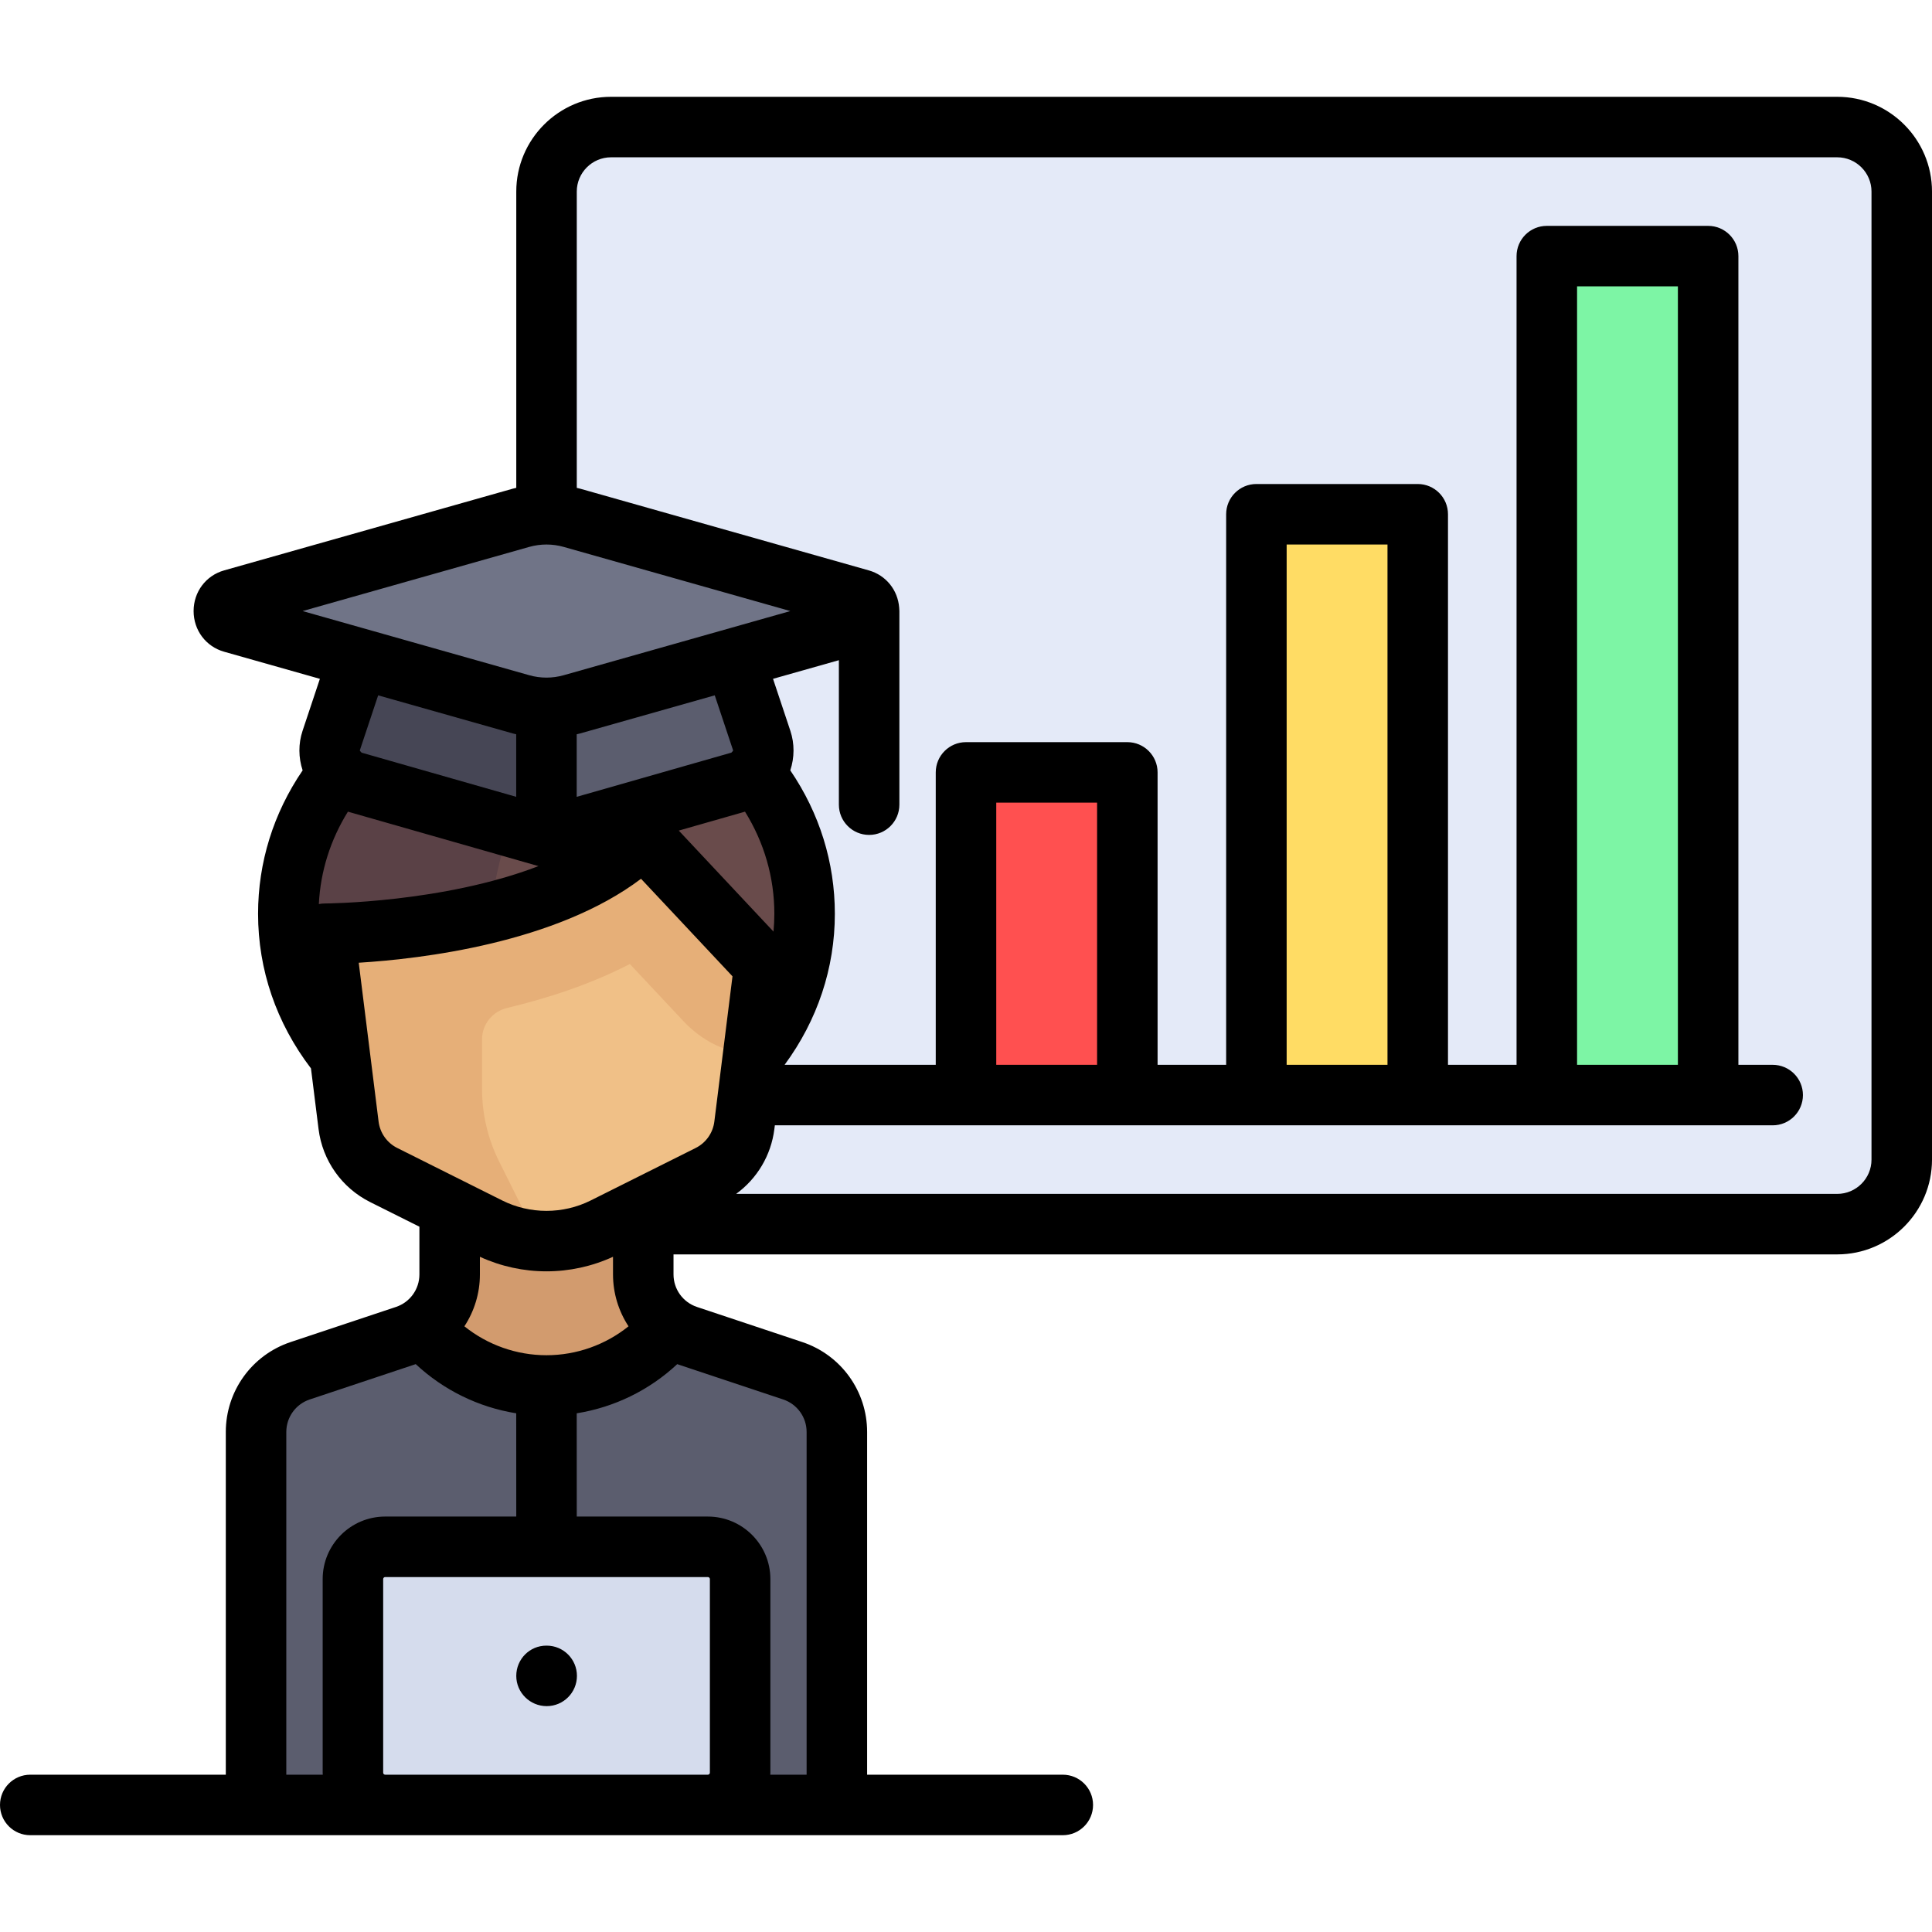
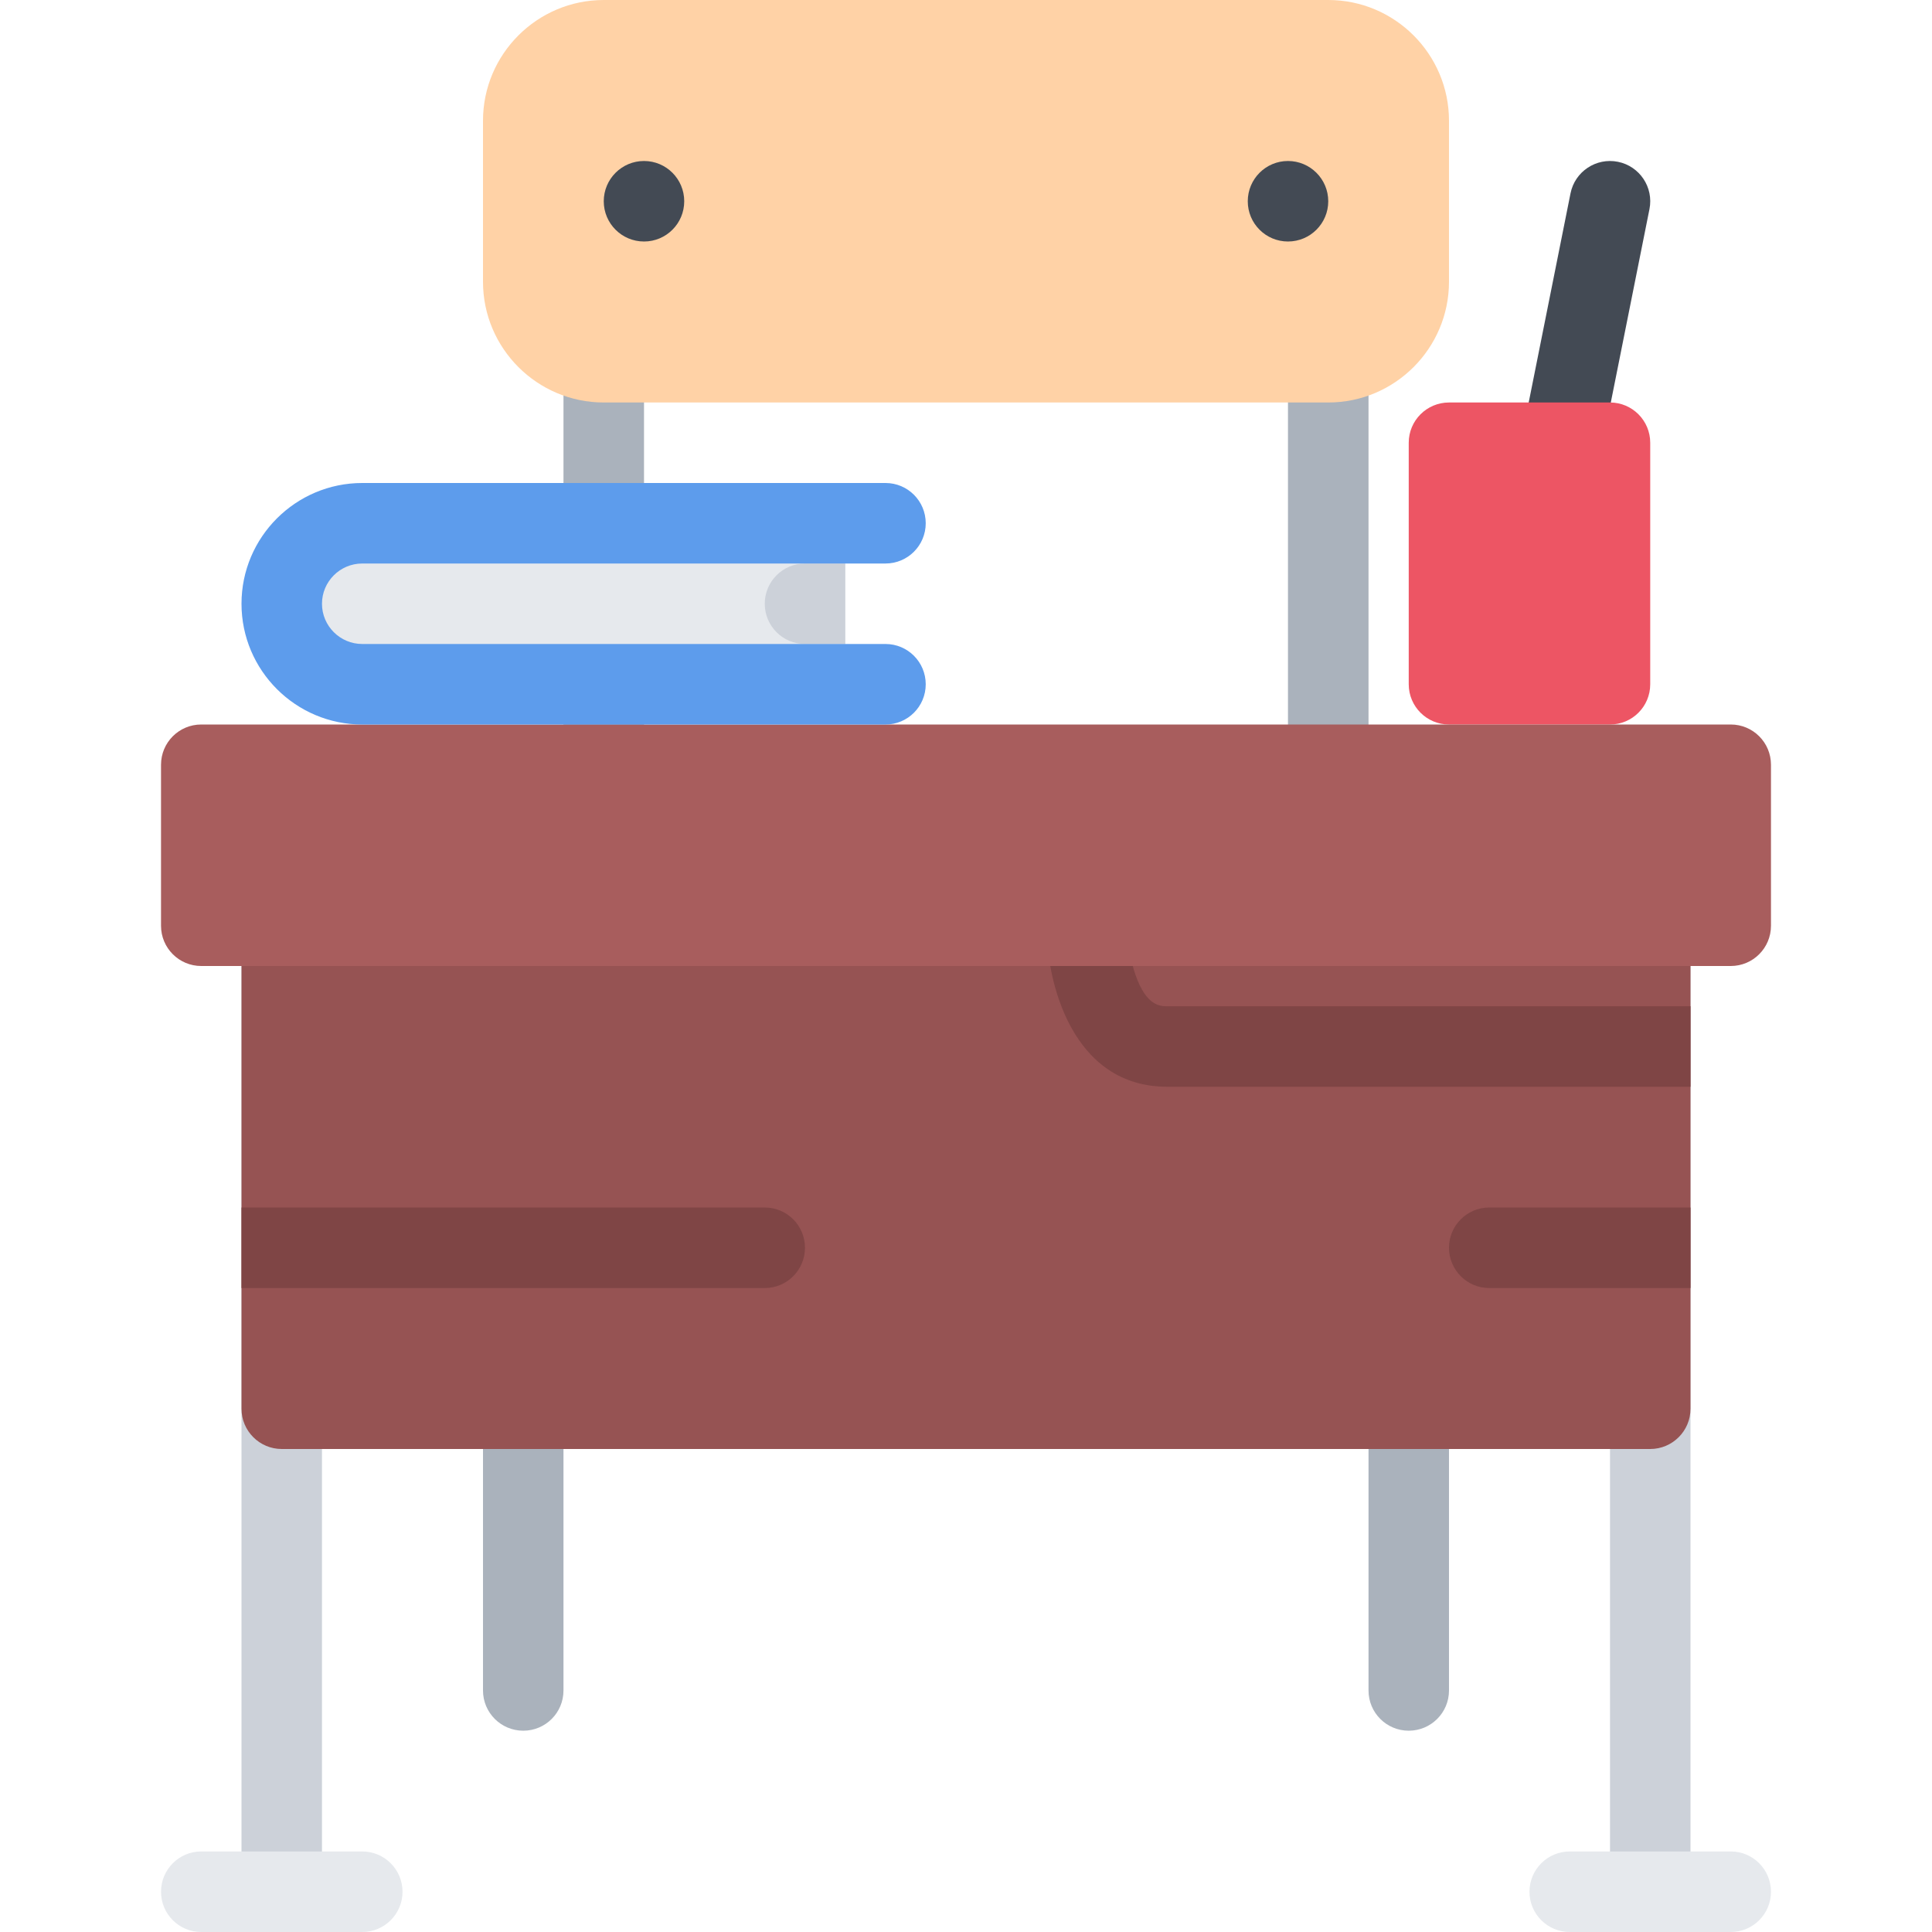
- <svg xmlns="http://www.w3.org/2000/svg" version="1.1" id="Layer_1" x="0px" y="0px" viewBox="0 0 512 512" style="enable-background:new 0 0 512 512;" xml:space="preserve">
-   <path style="fill:#E4EAF8;" d="M486.881,324.409H161.937c-9.446,0-17.102-7.656-17.102-17.102V50.772  c0-9.446,7.656-17.102,17.102-17.102h324.944c9.446,0,17.102,7.656,17.102,17.102v256.534  C503.983,316.753,496.326,324.409,486.881,324.409z" />
-   <rect x="409.921" y="67.875" style="fill:#7DF5A5;" width="42.756" height="222.33" />
-   <rect x="332.96" y="136.284" style="fill:#FFDC64;" width="42.756" height="153.921" />
-   <rect x="256" y="204.693" style="fill:#FF5050;" width="42.756" height="85.511" />
-   <path style="fill:#D29B6E;" d="M210.119,363.267L182.2,353.96c-6.984-2.328-11.694-8.863-11.694-16.225v-21.877H119.2v21.878  c0,7.361-4.71,13.897-11.694,16.225l-27.918,9.307c-6.984,2.328-11.694,8.863-11.694,16.225v98.837h153.921v-98.838  C221.813,372.13,217.103,365.595,210.119,363.267z" />
-   <path style="fill:#5B5D6E;" d="M210.119,363.267L182.2,353.96c-1.677-0.559-3.205-1.386-4.586-2.384  c-7.844,9.446-19.527,15.589-32.762,15.589c-13.235,0-24.918-6.143-32.762-15.589c-1.381,0.997-2.908,1.826-4.586,2.384  l-27.918,9.307c-6.984,2.328-11.694,8.863-11.694,16.225v98.838h153.921v-98.838C221.813,372.13,217.103,365.595,210.119,363.267z" />
-   <ellipse style="fill:#694B4B;" cx="144.856" cy="243.173" rx="68.409" ry="64.134" />
-   <path style="fill:#5A4146;" d="M161.382,181.003c-5.303-1.236-10.819-1.964-16.529-1.964c-37.781,0-68.409,28.714-68.409,64.134  c0,30.414,22.607,55.826,52.91,62.418c0-11.005,0-27.379,0-51.729C129.354,216.819,147.19,193.639,161.382,181.003z" />
-   <path style="fill:#F0C087;" d="M187.973,311.4l-27.823,13.912c-9.63,4.814-20.964,4.814-30.594,0L101.733,311.4  c-5.115-2.557-8.612-7.501-9.322-13.175l-5.194-41.55c-0.612-4.898,3.011-9.269,7.935-9.591  c15.938-1.043,49.178-5.044,69.669-20.388c3.456-2.588,8.28-2.132,11.233,1.018l23.773,25.354c1.739,1.855,2.562,4.387,2.247,6.909  l-4.781,38.247C196.586,303.898,193.087,308.843,187.973,311.4z" />
-   <path style="fill:#E6AF78;" d="M199.829,253.068l-23.774-25.355c-2.974-3.171-7.815-3.569-11.298-0.968  c-10.381,7.751-24.006,12.583-37.006,15.618v0.001c-12.713,2.967-24.825,4.214-32.68,4.726c-4.954,0.323-8.469,4.661-7.853,9.586  l5.193,41.548c0.71,5.675,4.207,10.619,9.323,13.177l27.823,13.912c4.155,2.077,8.639,3.078,13.155,3.364l-10.446-20.892  c-2.968-5.936-4.514-12.481-4.514-19.118v-13.239c0-4.003,2.779-7.391,6.673-8.321c10.865-2.595,22.152-6.299,32.494-11.632  l14.197,15.142c4.765,5.083,11.825,9.027,18.599,8.257l2.362-18.895C202.392,257.455,201.568,254.923,199.829,253.068z" />
-   <path style="fill:#5B5D6E;" d="M196.16,170.489H93.546l-6.545,26.18c-1.118,4.474,1.512,9.029,5.946,10.296l47.207,13.487  c3.071,0.878,6.326,0.878,9.397,0l47.207-13.487c4.435-1.267,7.065-5.822,5.946-10.296L196.16,170.489z" />
-   <path style="fill:#464655;" d="M93.546,170.489L87,196.669c-1.118,4.474,1.512,9.029,5.946,10.296l47.208,13.488  c1.536,0.438,3.117,0.658,4.699,0.658v-50.623H93.546z" />
-   <path style="fill:#707487;" d="M138.103,137.222l-76.489,21.652c-3.006,0.851-3.006,5.276,0,6.127l76.489,21.652  c4.419,1.251,9.08,1.251,13.5,0l76.489-21.652c3.006-0.851,3.006-5.276,0-6.127l-76.489-21.652  C147.183,135.972,142.522,135.972,138.103,137.222z" />
-   <path style="fill:#D5DCED;" d="M187.591,478.33h-85.511c-4.722,0-8.551-3.829-8.551-8.551v-51.307c0-4.722,3.829-8.551,8.551-8.551  h85.511c4.722,0,8.551,3.829,8.551,8.551v51.307C196.142,474.501,192.313,478.33,187.591,478.33z" />
-   <path d="M486.881,25.653H161.937c-13.851,0-25.119,11.268-25.119,25.119v78.507c-0.311,0.078-0.624,0.142-0.934,0.23l-76.489,21.65  c-4.838,1.369-8.088,5.7-8.088,10.778c0,5.077,3.251,9.408,8.087,10.778l25.379,7.184l-4.595,13.787  c-1.134,3.403-1.098,7.094,0.021,10.47c-7.739,11.356-11.808,24.387-11.808,38.007c0,14.823,4.845,28.938,14.019,40.973  l2.011,16.084c1.044,8.352,6.162,15.588,13.691,19.351l13.035,6.517v12.648c0,3.917-2.496,7.381-6.212,8.618l-27.92,9.307  c-10.273,3.425-17.175,13.001-17.175,23.83v90.823H8.017c-4.427,0-8.017,3.589-8.017,8.017s3.589,8.017,8.017,8.017h273.637  c4.427,0,8.017-3.589,8.017-8.017s-3.589-8.017-8.017-8.017h-51.859v-90.822c0-10.829-6.903-20.406-17.176-23.83l-27.918-9.307  c-3.715-1.239-6.212-4.702-6.212-8.618v-5.31h308.394c13.851,0,25.119-11.268,25.119-25.119V50.772  C512,36.922,500.732,25.653,486.881,25.653z M140.251,144.936C140.252,144.936,140.252,144.936,140.251,144.936  c2.989-0.845,6.146-0.845,9.133,0l60.062,17.002l-60.061,17.002c-2.988,0.846-6.146,0.846-9.133,0l-60.062-17.002L140.251,144.936z   M144.817,359.148c-7.962,0-15.622-2.746-21.748-7.662c2.613-3.992,4.111-8.732,4.111-13.75v-4.676  c5.572,2.56,11.602,3.857,17.637,3.857s12.065-1.297,17.637-3.857v4.676c0,5.017,1.496,9.757,4.11,13.749  C160.442,356.403,152.796,359.148,144.817,359.148z M84.496,239.589c0.434-8.676,3.059-17.005,7.706-24.49l50.413,14.404  c0.032,0.01,0.066,0.012,0.098,0.021c-25.228,9.725-56.273,9.91-56.686,9.91C85.509,239.434,84.997,239.492,84.496,239.589z   M197.433,215.1c5.104,8.223,7.776,17.463,7.776,27.062c0,1.583-0.081,3.156-0.228,4.719l-25.099-26.767L197.433,215.1z   M194.246,198.755c0.013,0.038,0.024,0.125,0.012,0.23c-0.154,0.151-0.295,0.311-0.434,0.471l-40.99,11.711v-16.575  c0.306-0.077,0.614-0.14,0.917-0.226l35.666-10.096L194.246,198.755z M135.885,194.367c0.304,0.086,0.61,0.149,0.915,0.226v16.575  l-40.967-11.704c-0.148-0.171-0.298-0.339-0.462-0.498c-0.006-0.095,0.005-0.173,0.017-0.208l4.828-14.485L135.885,194.367z   M100.33,297.23l-5.261-42.096c16.635-1.028,52.262-5.215,74.813-22.248l24.236,25.848l-4.811,38.496  c-0.378,3.022-2.229,5.637-4.953,7l0,0l-27.823,13.912c-7.335,3.666-16.09,3.665-23.424,0l-27.823-13.912  C102.559,302.868,100.708,300.251,100.33,297.23z M75.874,379.491c0-3.918,2.496-7.381,6.212-8.62l27.92-9.307  c0.056-0.018,0.108-0.043,0.162-0.062c7.402,6.91,16.685,11.446,26.636,13.038l0.011,27.362h-34.736  c-9.136,0-16.568,7.432-16.568,16.568v51.307c0,0.181,0.021,0.356,0.027,0.534h-9.665v-90.821H75.874z M102.079,470.313  c-0.295,0-0.534-0.239-0.534-0.534v-51.307c0-0.295,0.239-0.534,0.534-0.534h42.756c0.001,0,0.002,0,0.003,0h42.753  c0.295,0,0.534,0.239,0.534,0.534v51.307c0,0.295-0.239,0.534-0.534,0.534H102.079z M213.761,379.491v90.822h-9.63  c0.005-0.178,0.027-0.354,0.027-0.534v-51.307c0-9.136-7.432-16.568-16.568-16.568h-34.742l-0.011-27.364  c9.961-1.591,19.239-6.114,26.641-13.032c0.051,0.017,0.099,0.04,0.151,0.057l27.918,9.307  C211.265,372.111,213.761,375.575,213.761,379.491z M495.967,307.307c0,5.01-4.076,9.086-9.086,9.086H195.086  c5.558-4.047,9.26-10.219,10.129-17.174l0.125-0.997h264.439c4.427,0,8.017-3.589,8.017-8.017c0-4.427-3.589-8.017-8.017-8.017  h-9.086V67.875c0-4.427-3.589-8.017-8.017-8.017h-42.756c-4.427,0-8.017,3.589-8.017,8.017v214.313h-18.171V136.284  c0-4.427-3.589-8.017-8.017-8.017H332.96c-4.427,0-8.017,3.589-8.017,8.017v145.904h-18.171v-77.495  c0-4.427-3.589-8.017-8.017-8.017H256c-4.427,0-8.017,3.589-8.017,8.017v77.495H207.93c8.708-11.832,13.313-25.63,13.313-40.026  c0-13.62-4.068-26.651-11.808-38.007c1.119-3.376,1.155-7.066,0.021-10.47l-4.596-13.787l17.451-4.94v38.286  c0,4.427,3.589,8.017,8.017,8.017s8.017-3.589,8.017-8.017v-51.307c0-0.305-0.02-0.605-0.053-0.901  c-0.359-4.683-3.503-8.589-8.052-9.877l-76.489-21.652c-0.298-0.084-0.6-0.145-0.899-0.221V50.772c0-5.01,4.076-9.086,9.086-9.086  H486.88c5.01,0,9.086,4.076,9.086,9.086v256.534H495.967z M290.739,282.188h-26.722V212.71h26.722V282.188z M367.699,282.188  h-26.722V144.301h26.722V282.188z M444.66,282.188h-26.722V75.891h26.722V282.188z" />
-   <path d="M144.878,436.109h-0.086c-4.427,0-7.974,3.589-7.974,8.017c0,4.427,3.632,8.017,8.059,8.017s8.017-3.589,8.017-8.017  C152.895,439.698,149.305,436.109,144.878,436.109z" />
+ <svg xmlns="http://www.w3.org/2000/svg" version="1.1" id="Layer_1" x="0px" y="0px" viewBox="0 0 511.992 511.992" style="enable-background:new 0 0 511.992 511.992;" xml:space="preserve">
+   <g>
+     <path style="fill:#AAB2BC;" d="M159.997,213.332c-5.891,0-10.672-4.781-10.672-10.671V95.999c0-5.891,4.781-10.664,10.672-10.664   s10.671,4.773,10.671,10.664v106.662C170.669,208.552,165.888,213.332,159.997,213.332z" />
+     <path style="fill:#AAB2BC;" d="M351.994,213.332c-5.891,0-10.672-4.781-10.672-10.671V95.999c0-5.891,4.781-10.664,10.672-10.664   s10.672,4.773,10.672,10.664v106.662C362.666,208.552,357.885,213.332,351.994,213.332z" />
+     <path style="fill:#AAB2BC;" d="M138.669,458.648c-5.891,0-10.671-4.766-10.671-10.656v-74.654c0-5.906,4.781-10.688,10.671-10.688   s10.656,4.781,10.656,10.688v74.654C149.326,453.883,144.56,458.648,138.669,458.648z" />
+     <path style="fill:#AAB2BC;" d="M373.322,458.648c-5.891,0-10.656-4.766-10.656-10.656v-74.654c0-5.906,4.766-10.688,10.656-10.688   c5.889,0,10.67,4.781,10.67,10.688v74.654C383.992,453.883,379.211,458.648,373.322,458.648z" />
+   </g>
+   <g>
+     <path style="fill:#CCD1D9;" d="M74.671,511.992c-5.891,0-10.672-4.781-10.672-10.656V245.332c0-5.891,4.781-10.672,10.672-10.672   s10.656,4.781,10.656,10.672v256.004C85.327,507.211,80.561,511.992,74.671,511.992z" />
+     <path style="fill:#CCD1D9;" d="M437.32,511.992c-5.891,0-10.656-4.781-10.656-10.656V245.332c0-5.891,4.766-10.672,10.656-10.672   s10.672,4.781,10.672,10.672v256.004C447.992,507.211,443.211,511.992,437.32,511.992z" />
+   </g>
+   <g>
+     <path style="fill:#E6E9ED;" d="M95.998,511.992h-42.67c-5.891,0-10.656-4.781-10.656-10.656c0-5.906,4.766-10.688,10.656-10.688   h42.67c5.891,0,10.672,4.781,10.672,10.688C106.67,507.211,101.889,511.992,95.998,511.992z" />
+     <path style="fill:#E6E9ED;" d="M458.664,511.992h-42.672c-5.891,0-10.672-4.781-10.672-10.656c0-5.906,4.781-10.688,10.672-10.688   h42.672c5.891,0,10.656,4.781,10.656,10.688C469.32,507.211,464.555,511.992,458.664,511.992z" />
+   </g>
+   <path style="fill:#434A54;" d="M405.336,170.67c-0.688,0-1.391-0.07-2.109-0.211c-5.766-1.156-9.516-6.773-8.359-12.555  l21.328-106.662c1.156-5.781,6.781-9.523,12.562-8.367c5.766,1.156,9.516,6.773,8.359,12.547l-21.328,106.67  C414.773,167.162,410.32,170.67,405.336,170.67z" />
+   <path style="fill:#FFD2A6;" d="M351.994,0H159.997c-17.641,0-32,14.352-32,32v42.663c0,17.648,14.359,32,32,32h191.997  c17.641,0,31.998-14.352,31.998-32V32C383.992,14.352,369.635,0,351.994,0z" />
+   <path style="fill:#434A54;" d="M181.325,53.336c0,5.89-4.766,10.664-10.656,10.664s-10.671-4.773-10.671-10.664  s4.781-10.672,10.671-10.672C176.559,42.664,181.325,47.445,181.325,53.336z" />
+   <path style="fill:#965353;" d="M437.32,383.994H74.671c-5.891,0-10.672-4.781-10.672-10.656V245.332  c0-5.891,4.781-10.672,10.672-10.672H437.32c5.891,0,10.672,4.781,10.672,10.672v128.005  C447.992,379.213,443.211,383.994,437.32,383.994z" />
+   <path style="fill:#434A54;" d="M351.994,53.336c0,5.89-4.781,10.664-10.672,10.664s-10.656-4.774-10.656-10.664  c0-5.891,4.766-10.672,10.656-10.672S351.994,47.445,351.994,53.336z" />
+   <path style="fill:#E6E9ED;" d="M95.998,138.662c-11.78,0-21.327,9.555-21.327,21.336s9.547,21.336,21.327,21.336h127.998v-42.672  H95.998z" />
+   <path style="fill:#CCD1D9;" d="M213.324,149.334c-5.89,0-10.656,4.773-10.656,10.664s4.766,10.664,10.656,10.664h10.672v-21.328  H213.324z" />
+   <path style="fill:#ED5564;" d="M426.664,106.663h-42.672c-5.891,0-10.67,4.781-10.67,10.671v64c0,5.891,4.779,10.664,10.67,10.664  h42.672c5.891,0,10.656-4.773,10.656-10.664v-64C437.32,111.444,432.555,106.663,426.664,106.663z" />
+   <g>
+     <path style="fill:#7F4545;" d="M202.668,319.996H63.999v21.344h138.669c5.891,0,10.656-4.781,10.656-10.688   C213.324,324.777,208.559,319.996,202.668,319.996z" />
+     <path style="fill:#7F4545;" d="M277.324,245.332c0,14.757,6.688,42.664,32,42.664h138.668V266.66H309.324   c-1.797,0-5.531,0-8.422-8.352c-2.172-6.257-2.234-12.945-2.234-12.976c0-5.891-4.781-10.672-10.672-10.672   S277.324,239.442,277.324,245.332z" />
+     <path style="fill:#7F4545;" d="M447.992,319.996h-53.328c-5.891,0-10.672,4.781-10.672,10.656c0,5.906,4.781,10.688,10.672,10.688   h53.328V319.996z" />
+   </g>
+   <path style="fill:#A85D5D;" d="M458.664,191.997H53.328c-5.891,0-10.656,4.773-10.656,10.664v42.671  c0,5.891,4.766,10.664,10.656,10.664h405.336c5.891,0,10.656-4.773,10.656-10.664v-42.671  C469.32,196.771,464.555,191.997,458.664,191.997z" />
+   <path style="fill:#5D9CEC;" d="M234.668,170.662h-10.672h-10.672h-65.061H95.998c-5.875,0-10.671-4.781-10.671-10.664  s4.796-10.664,10.671-10.664h52.265h65.061h10.672h10.672c5.891,0,10.656-4.781,10.656-10.672c0-5.89-4.766-10.664-10.656-10.664  h-10.672H95.998c-17.64,0-31.999,14.351-31.999,32s14.359,32,31.999,32h127.998h10.672c5.891,0,10.656-4.773,10.656-10.664  S240.558,170.662,234.668,170.662z" />
  <g>
</g>
  <g>
</g>
  <g>
</g>
  <g>
</g>
  <g>
</g>
  <g>
</g>
  <g>
</g>
  <g>
</g>
  <g>
</g>
  <g>
</g>
  <g>
</g>
  <g>
</g>
  <g>
</g>
  <g>
</g>
  <g>
</g>
</svg>
